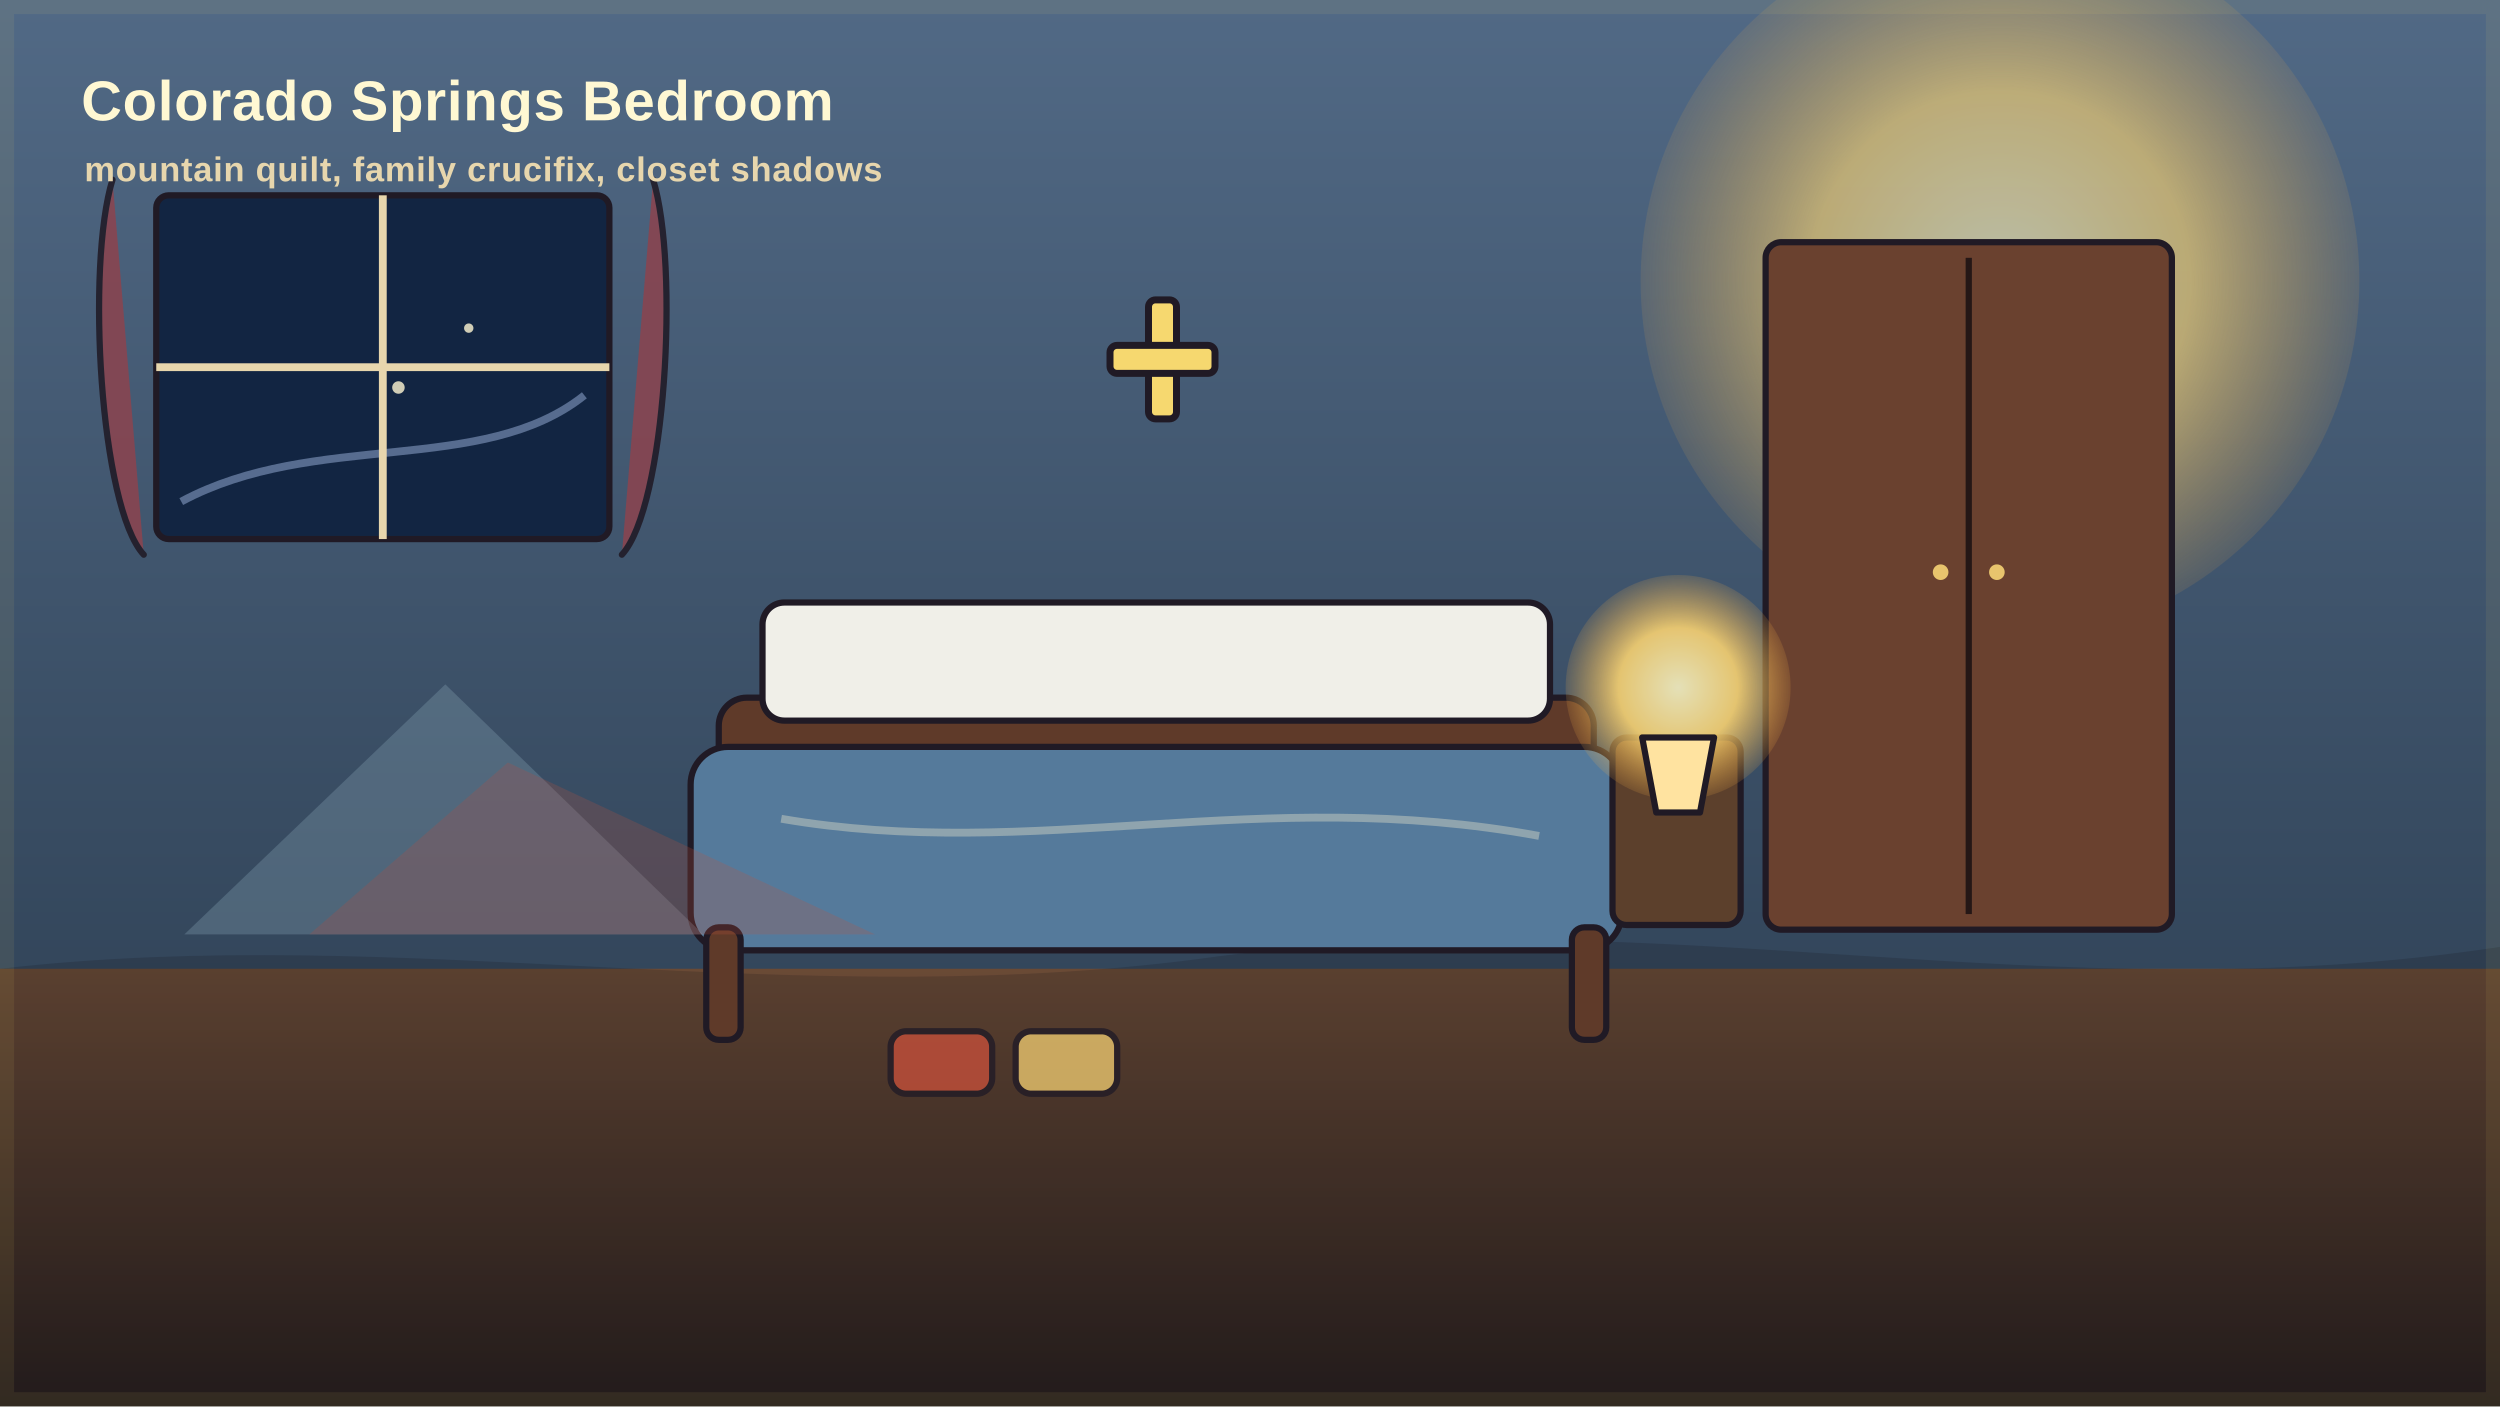
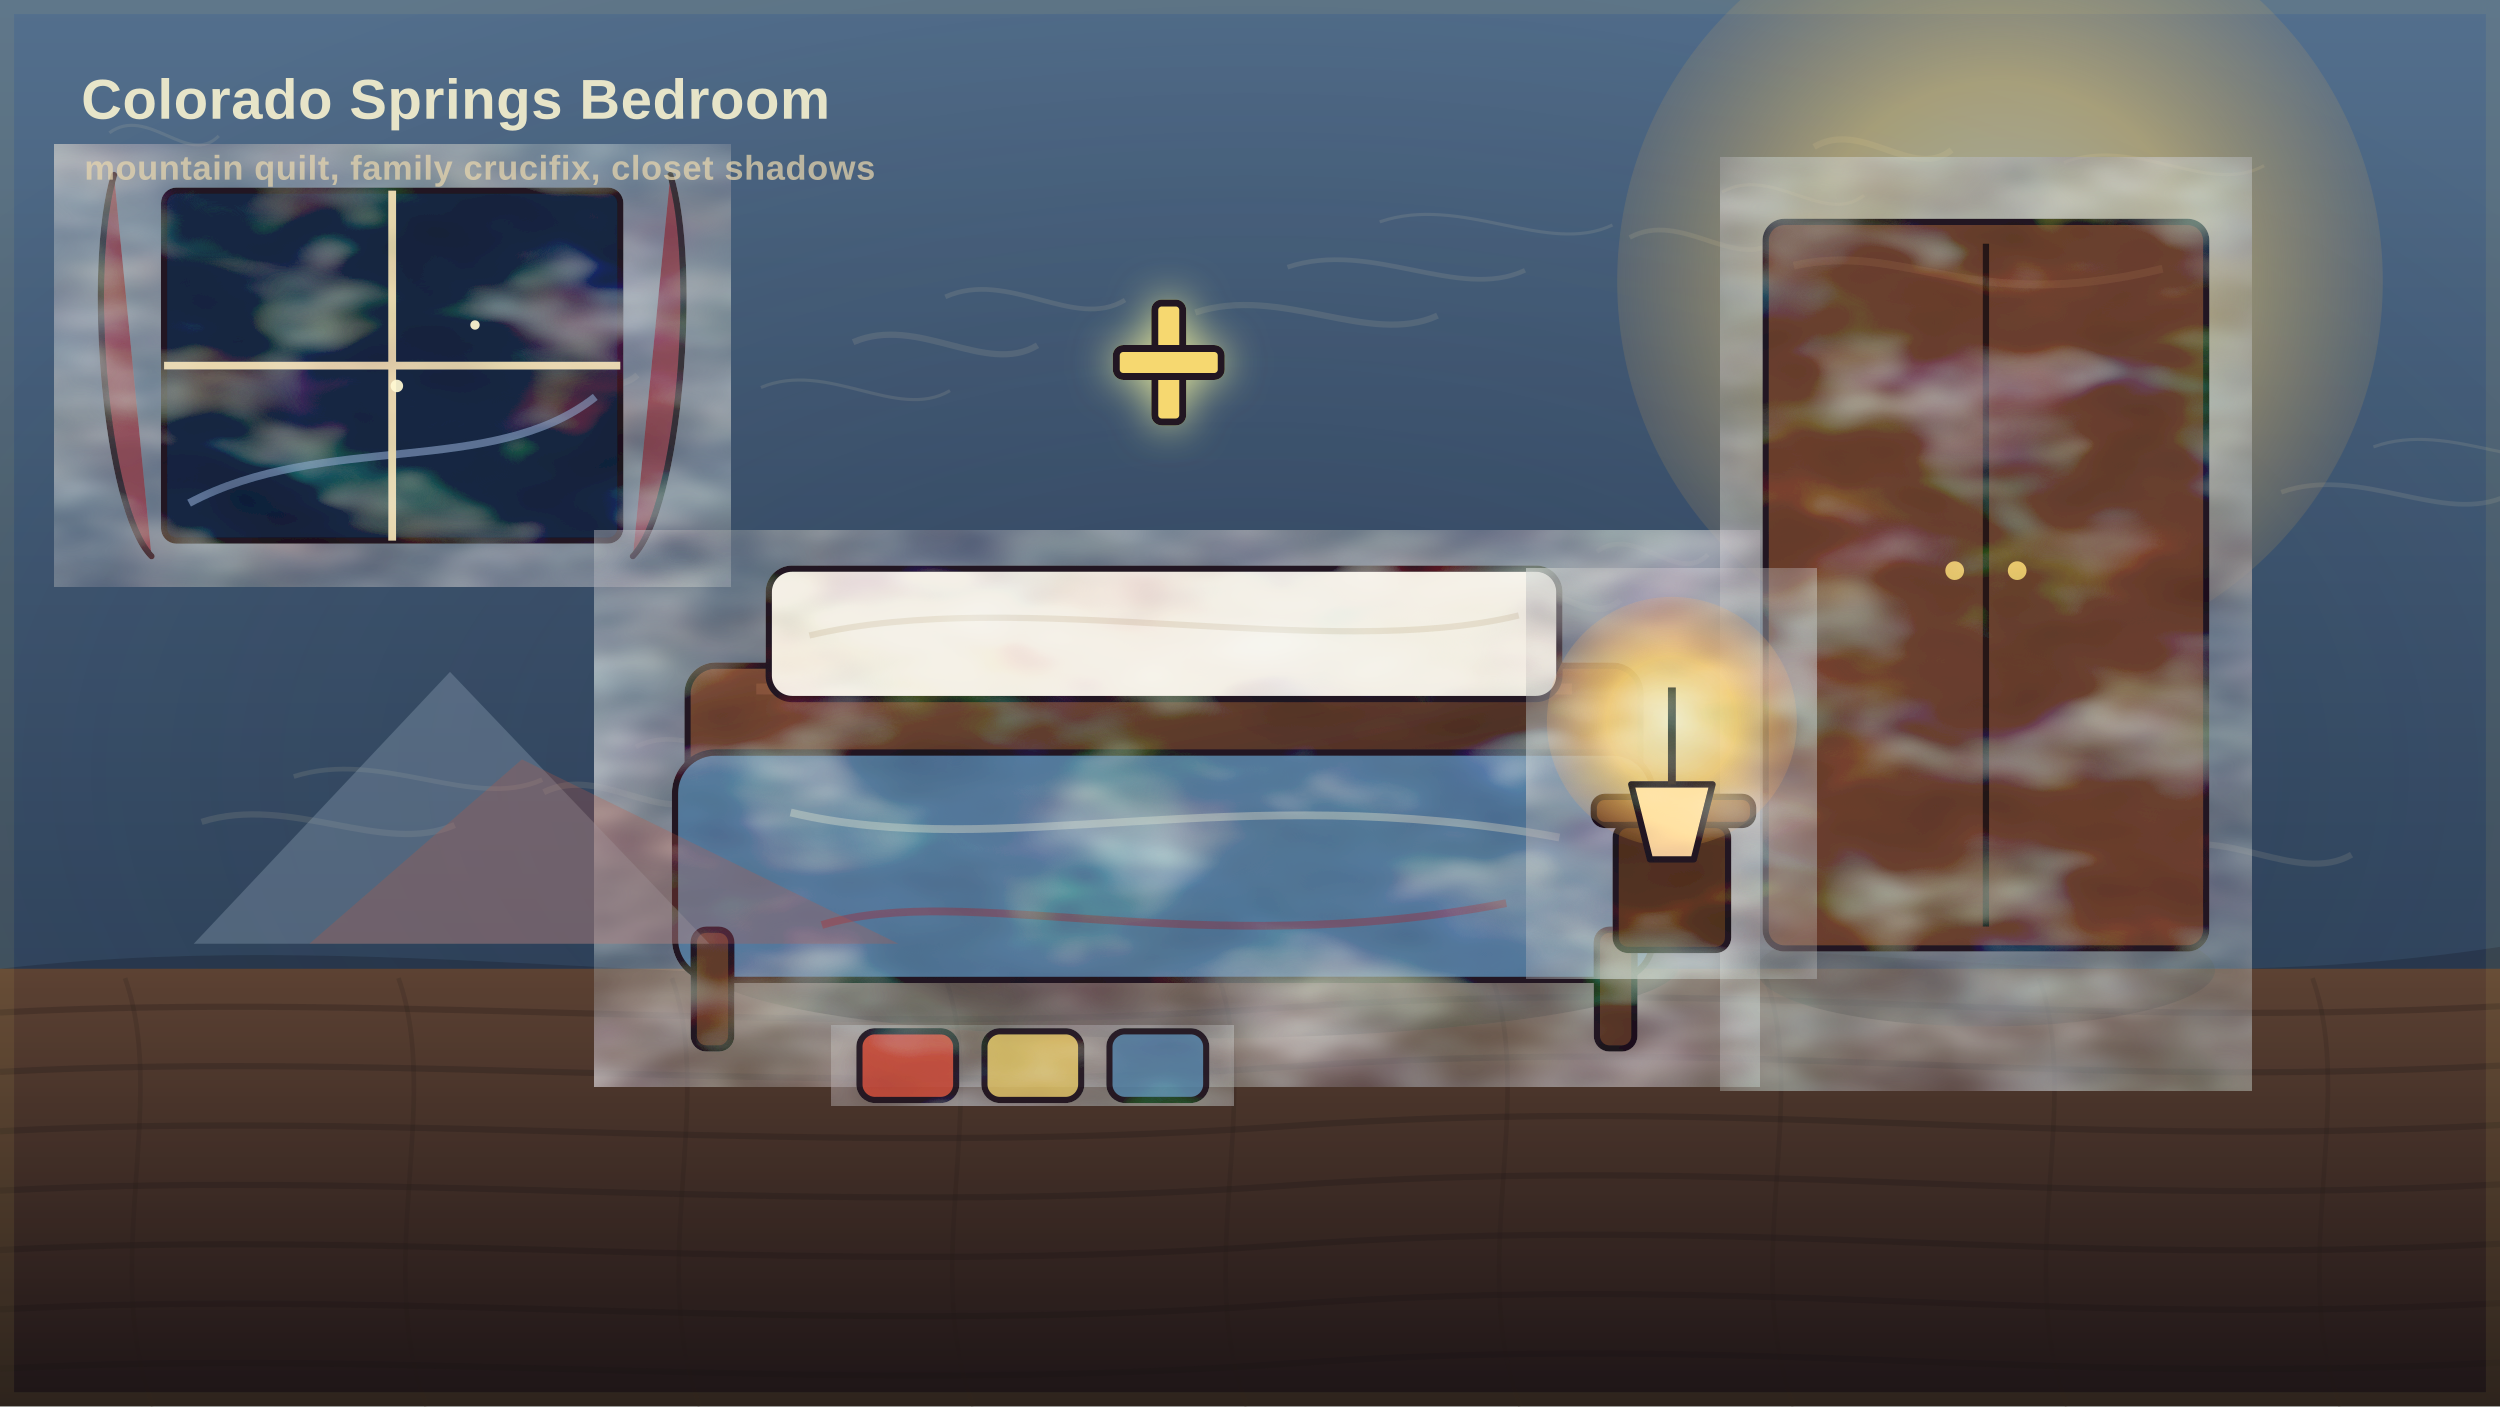
<svg xmlns="http://www.w3.org/2000/svg" width="1600" height="900" viewBox="0 0 1600 900">
  <style>
-   .ink{stroke:#201a25;stroke-width:4;stroke-linecap:round;stroke-linejoin:round}
-   .soft{filter:url(#soft)}
-   .label{font-family:Arial,Helvetica,sans-serif;font-weight:800;letter-spacing:.5px}
+   .ink{stroke:#201823;stroke-width:4;stroke-linecap:round;stroke-linejoin:round}
+   .thin{stroke:#2c2330;stroke-width:2;stroke-linecap:round;stroke-linejoin:round}
+   .paint{filter:url(#paint)}
+   .glow{filter:url(#goldGlow)}
+   .label{font-family:Arial,Helvetica,sans-serif;font-weight:800;letter-spacing:.4px}
</style>
  <defs>
-     <filter id="soft">
-       <feGaussianBlur stdDeviation="7" />
+     <filter id="paint" x="-8%" y="-8%" width="116%" height="116%">
+       <feTurbulence type="fractalNoise" baseFrequency=".009 .018" numOctaves="3" seed="17" result="noise" />
+       <feColorMatrix in="noise" type="saturate" values=".18" result="softNoise" />
+       <feBlend in="SourceGraphic" in2="softNoise" mode="overlay" />
    </filter>
-     <linearGradient id="wall" x1="0" y1="0" x2="0" y2="1">
-       <stop stop-color="#3f4d6d" />
-       <stop offset="1" stop-color="#172033" />
-     </linearGradient>
-     <linearGradient id="floor" x1="0" y1="0" x2="0" y2="1">
-       <stop stop-color="#5b4435" />
-       <stop offset="1" stop-color="#2c211d" />
-     </linearGradient>
-     <radialGradient id="lamp" cx=".5" cy=".5" r=".55">
-       <stop stop-color="#fff7c4" />
-       <stop offset=".48" stop-color="#ffd772" />
-       <stop offset="1" stop-color="#f4a73c" stop-opacity="0" />
+     <filter id="goldGlow" x="-120%" y="-120%" width="340%" height="340%">
+       <feGaussianBlur stdDeviation="12" result="blur" />
+       <feColorMatrix in="blur" type="matrix" values="1 0 0 0 .95  0 1 0 0 .72  0 0 1 0 .25  0 0 0 .82 0" result="gold" />
+       <feMerge>
+         <feMergeNode in="gold" />
+         <feMergeNode in="SourceGraphic" />
+       </feMerge>
+     </filter>
+     <radialGradient id="lamp" cx=".5" cy=".5" r=".58">
+       <stop stop-color="#fff8c8" />
+       <stop offset=".45" stop-color="#ffd56f" />
+       <stop offset="1" stop-color="#f0a948" stop-opacity="0" />
    </radialGradient>
-     <linearGradient id="shadow" x1="0" y1="0" x2="1" y2="1">
-       <stop stop-color="#04070d" />
-       <stop offset="1" stop-color="#1f102b" />
+     <radialGradient id="nightPool" cx=".5" cy=".55" r=".65">
+       <stop stop-color="#1b2441" stop-opacity=".65" />
+       <stop offset="1" stop-color="#070a12" stop-opacity="0" />
+     </radialGradient>
+     <linearGradient id="woodDark" x1="0" y1="0" x2="1" y2="1">
+       <stop stop-color="#7c4d36" />
+       <stop offset="1" stop-color="#38221d" />
    </linearGradient>
    <linearGradient id="sceneWall" x1="0" y1="0" x2="0" y2="1">
-       <stop stop-color="#516985" />
-       <stop offset="1" stop-color="#263749" />
+       <stop stop-color="#536f8d" />
+       <stop offset="1" stop-color="#24364d" />
    </linearGradient>
    <linearGradient id="sceneFloor" x1="0" y1="0" x2="0" y2="1">
-       <stop stop-color="#6a4a35" />
-       <stop offset="1" stop-color="#261d1c" />
+       <stop stop-color="#71513c" />
+       <stop offset="1" stop-color="#211818" />
    </linearGradient>
  </defs>
  <rect width="1600" height="900" fill="url(#sceneWall)" />
+   <rect width="1600" height="900" fill="url(#nightPool)" opacity=".42" />
+   <path d="M70 85 C94.5 67, 120.4 107, 140 87" stroke="#f4e2ba" stroke-width="2" opacity=".11" fill="none" />
+   <path d="M209 296 C239.45 278, 271.64 318, 296 298" stroke="#f4e2ba" stroke-width="3" opacity=".11" fill="none" />
+   <path d="M348 507 C384.4 489, 422.88 529, 452 509" stroke="#f4e2ba" stroke-width="4" opacity=".11" fill="none" />
+   <path d="M487 248 C529.35 230, 574.12 270, 608 250" stroke="#f4e2ba" stroke-width="2" opacity=".11" fill="none" />
+   <path d="M626 459 C674.3 441, 725.36 481, 764 461" stroke="#f4e2ba" stroke-width="3" opacity=".11" fill="none" />
+   <path d="M765 200 C819.25 182, 876.6 222, 920 202" stroke="#f4e2ba" stroke-width="4" opacity=".11" fill="none" />
+   <path d="M904 411 C930.95 393, 959.44 433, 981 413" stroke="#f4e2ba" stroke-width="2" opacity=".11" fill="none" />
+   <path d="M1043 152 C1075.9 134, 1110.68 174, 1137 154" stroke="#f4e2ba" stroke-width="3" opacity=".11" fill="none" />
+   <path d="M1182 363 C1220.85 345, 1261.92 385, 1293 365" stroke="#f4e2ba" stroke-width="4" opacity=".11" fill="none" />
+   <path d="M1321 104 C1365.8 86, 1413.16 126, 1449 106" stroke="#f4e2ba" stroke-width="2" opacity=".11" fill="none" />
+   <path d="M1460 315 C1510.75 297, 1564.4 337, 1605 317" stroke="#f4e2ba" stroke-width="3" opacity=".11" fill="none" />
+   <path d="M129 526 C185.7 508, 245.64 548, 291 528" stroke="#f4e2ba" stroke-width="4" opacity=".11" fill="none" />
+   <path d="M268 267 C297.4 249, 328.48 289, 352 269" stroke="#f4e2ba" stroke-width="2" opacity=".11" fill="none" />
+   <path d="M407 478 C442.35 460, 479.72 500, 508 480" stroke="#f4e2ba" stroke-width="3" opacity=".11" fill="none" />
+   <path d="M546 219 C587.3 201, 630.96 241, 664 221" stroke="#f4e2ba" stroke-width="4" opacity=".11" fill="none" />
+   <path d="M685 430 C732.25 412, 782.2 452, 820 432" stroke="#f4e2ba" stroke-width="2" opacity=".11" fill="none" />
+   <path d="M824 171 C877.2 153, 933.44 193, 976 173" stroke="#f4e2ba" stroke-width="3" opacity=".11" fill="none" />
+   <path d="M963 382 C988.9 364, 1016.28 404, 1037 384" stroke="#f4e2ba" stroke-width="4" opacity=".11" fill="none" />
+   <path d="M1102 123 C1133.85 105, 1167.52 145, 1193 125" stroke="#f4e2ba" stroke-width="2" opacity=".11" fill="none" />
+   <path d="M1241 334 C1278.8 316, 1318.76 356, 1349 336" stroke="#f4e2ba" stroke-width="3" opacity=".11" fill="none" />
+   <path d="M1380 545 C1423.75 527, 1470 567, 1505 547" stroke="#f4e2ba" stroke-width="4" opacity=".11" fill="none" />
+   <path d="M1519 286 C1568.7 268, 1621.24 308, 1661 288" stroke="#f4e2ba" stroke-width="2" opacity=".11" fill="none" />
+   <path d="M188 497 C243.65 479, 302.48 519, 347 499" stroke="#f4e2ba" stroke-width="3" opacity=".11" fill="none" />
+   <path d="M327 238 C355.35 220, 385.32 260, 408 240" stroke="#f4e2ba" stroke-width="4" opacity=".11" fill="none" />
+   <path d="M466 449 C500.3 431, 536.56 471, 564 451" stroke="#f4e2ba" stroke-width="2" opacity=".11" fill="none" />
+   <path d="M605 190 C645.25 172, 687.8 212, 720 192" stroke="#f4e2ba" stroke-width="3" opacity=".11" fill="none" />
+   <path d="M744 401 C790.2 383, 839.04 423, 876 403" stroke="#f4e2ba" stroke-width="4" opacity=".11" fill="none" />
+   <path d="M883 142 C935.15 124, 990.28 164, 1032 144" stroke="#f4e2ba" stroke-width="2" opacity=".11" fill="none" />
+   <path d="M1022 353 C1046.85 335, 1073.12 375, 1093 355" stroke="#f4e2ba" stroke-width="3" opacity=".11" fill="none" />
+   <path d="M1161 94 C1191.8 76, 1224.36 116, 1249 96" stroke="#f4e2ba" stroke-width="4" opacity=".11" fill="none" />
  <rect y="620" width="1600" height="280" fill="url(#sceneFloor)" />
-   <path d="M0 620 C260 590 510 650 780 612 C1070 575 1310 650 1600 606 L1600 900 L0 900Z" fill="#110f17" opacity=".18" />
-   <circle cx="1280" cy="180" r="230" fill="url(#lamp)" opacity=".62" />
-   <g>
-     <rect x="100" y="125" width="290" height="220" rx="8" fill="#122542" class="ink" />
-     <path d="M116 321 C201.5 275, 308.8 305, 374 253" stroke="#8fa6ce" stroke-width="5" fill="none" opacity=".55" />
-     <line x1="245" y1="125" x2="245" y2="345" stroke="#e7d6ad" stroke-width="5" />
-     <line x1="100" y1="235" x2="390" y2="235" stroke="#e7d6ad" stroke-width="5" />
-     <path d="M72 115 C55 170, 64 325, 92 355" fill="#89444f" opacity=".88" class="ink" />
-     <path d="M418 115 C435 170, 426 325, 398 355" fill="#89444f" opacity=".88" class="ink" />
+   <path d="M0 648 C260 634, 520 666, 820 645 S1300 660, 1600 644" stroke="#1b1414" stroke-opacity=".22" stroke-width="4" fill="none" />
+   <path d="M0 686 C260 672, 520 704, 820 683 S1300 698, 1600 682" stroke="#1b1414" stroke-opacity=".22" stroke-width="4" fill="none" />
+   <path d="M0 724 C260 710, 520 742, 820 721 S1300 736, 1600 720" stroke="#1b1414" stroke-opacity=".22" stroke-width="4" fill="none" />
+   <path d="M0 762 C260 748, 520 780, 820 759 S1300 774, 1600 758" stroke="#1b1414" stroke-opacity=".22" stroke-width="4" fill="none" />
+   <path d="M0 800 C260 786, 520 818, 820 797 S1300 812, 1600 796" stroke="#1b1414" stroke-opacity=".22" stroke-width="4" fill="none" />
+   <path d="M0 838 C260 824, 520 856, 820 835 S1300 850, 1600 834" stroke="#1b1414" stroke-opacity=".22" stroke-width="4" fill="none" />
+   <path d="M0 876 C260 862, 520 894, 820 873 S1300 888, 1600 872" stroke="#1b1414" stroke-opacity=".22" stroke-width="4" fill="none" />
+   <path d="M80 626 C108 704, 64 812, 98 900" stroke="#271c1b" stroke-opacity=".18" stroke-width="3" fill="none" />
+   <path d="M255 626 C283 704, 239 812, 273 900" stroke="#271c1b" stroke-opacity=".18" stroke-width="3" fill="none" />
+   <path d="M430 626 C458 704, 414 812, 448 900" stroke="#271c1b" stroke-opacity=".18" stroke-width="3" fill="none" />
+   <path d="M605 626 C633 704, 589 812, 623 900" stroke="#271c1b" stroke-opacity=".18" stroke-width="3" fill="none" />
+   <path d="M780 626 C808 704, 764 812, 798 900" stroke="#271c1b" stroke-opacity=".18" stroke-width="3" fill="none" />
+   <path d="M955 626 C983 704, 939 812, 973 900" stroke="#271c1b" stroke-opacity=".18" stroke-width="3" fill="none" />
+   <path d="M1130 626 C1158 704, 1114 812, 1148 900" stroke="#271c1b" stroke-opacity=".18" stroke-width="3" fill="none" />
+   <path d="M1305 626 C1333 704, 1289 812, 1323 900" stroke="#271c1b" stroke-opacity=".18" stroke-width="3" fill="none" />
+   <path d="M1480 626 C1508 704, 1464 812, 1498 900" stroke="#271c1b" stroke-opacity=".18" stroke-width="3" fill="none" />
+   <path d="M0 620 C260 590 510 650 780 612 C1070 575 1310 650 1600 606 L1600 900 L0 900Z" fill="#08070d" opacity=".2" />
+   <circle cx="1280" cy="180" r="245" fill="url(#lamp)" opacity=".5" />
+   <g class="paint">
+     <rect x="105" y="122" width="292" height="224" rx="8" fill="#122542" class="ink" />
+     <path d="M121 322 C207.2 276, 315.24 306, 381 254" stroke="#9cb3d8" stroke-width="5" fill="none" opacity=".55" />
+     <line x1="251" y1="122" x2="251" y2="346" stroke="#e7d6ad" stroke-width="5" />
+     <line x1="105" y1="234" x2="397" y2="234" stroke="#e7d6ad" stroke-width="5" />
+     <path d="M73 112 C55 170, 67 326, 97 356" fill="#8e4050" opacity=".9" class="ink" />
+     <path d="M429 112 C447 170, 435 326, 405 356" fill="#8e4050" opacity=".9" class="ink" />
  </g>
-   <g>
-     <rect x="1130" y="155" width="260" height="440" rx="10" fill="#6a412f" class="ink" />
-     <line x1="1260" y1="165" x2="1260" y2="585" stroke="#251716" stroke-width="4" />
-     <circle cx="1242" cy="366.2" r="5" fill="#e8c46d" />
-     <circle cx="1278" cy="366.2" r="5" fill="#e8c46d" />
+   <g class="paint">
+     <ellipse cx="1271" cy="621" rx="146.64" ry="36" fill="#07080e" opacity=".28" />
+     <rect x="1130" y="142" width="282" height="465" rx="12" fill="#6b402e" class="ink" />
+     <path d="M1148 170 C1220 154, 1260 202, 1384 172" stroke="#906247" stroke-width="5" opacity=".34" fill="none" />
+     <line x1="1271" y1="156" x2="1271" y2="593" stroke="#251716" stroke-width="4" />
+     <circle cx="1251" cy="365.2" r="6" fill="#e8c46d" />
+     <circle cx="1291" cy="365.2" r="6" fill="#e8c46d" />
  </g>
-   <g>
-     <rect x="460" y="446.5" width="560" height="100.8" rx="18" fill="#5f3a29" class="ink" />
-     <rect x="488" y="385.6" width="504" height="75.6" rx="14" fill="#f0efe8" class="ink" />
-     <rect x="442" y="478" width="596" height="130.2" rx="24" fill="#557a9b" class="ink" />
-     <path d="M500 524 C661.6 552, 807.2 502, 985 535" fill="none" stroke="#fff8d3" stroke-opacity=".34" stroke-width="5" />
-     <rect x="452" y="593.5" width="22" height="72" rx="8" fill="#5f3a29" class="ink" />
-     <rect x="1006" y="593.5" width="22" height="72" rx="8" fill="#5f3a29" class="ink" />
+   <g class="paint">
+     <ellipse cx="762.34" cy="618.58" rx="312.12" ry="46" fill="#07080e" opacity=".32" />
+     <rect x="440" y="425.98" width="610" height="124.12" rx="18" fill="url(#woodDark)" class="ink" />
+     <path d="M484 440.96 H1006" stroke="#a36a47" stroke-width="7" opacity=".45" />
+     <rect x="492" y="363.92" width="506" height="83.46" rx="15" fill="#f3efe5" class="ink" />
+     <path d="M518 406.72 C652.52 374.62, 849.04 423.84, 972 393.88" stroke="#d7cbb6" stroke-width="4" opacity=".5" fill="none" />
+     <rect x="432" y="481.62" width="626" height="145.52" rx="26" fill="#557a9b" class="ink" />
+     <path d="M506 520 C640.96 552, 791.24 498, 998 536" fill="none" stroke="#fff8d3" stroke-opacity=".34" stroke-width="5" />
+     <path d="M526 592 C617.84 564, 768.12 616, 964 578" stroke="#8e4050" stroke-width="5" opacity=".55" fill="none" />
+     <rect x="444" y="595.04" width="24" height="76" rx="8" fill="#5f3a29" class="ink" />
+     <rect x="1022" y="595.04" width="24" height="76" rx="8" fill="#5f3a29" class="ink" />
  </g>
-   <g transform="translate(744 230) scale(1.12)">
+   <g transform="translate(748 232) scale(1.12)" class="glow">
    <rect x="-8" y="-34" width="16" height="68" rx="4" fill="#f6d86f" class="ink" />
    <rect x="-30" y="-8" width="60" height="16" rx="4" fill="#f6d86f" class="ink" />
  </g>
-   <rect x="1032" y="472" width="82" height="120" rx="9" fill="#5c402c" class="ink" />
-   <circle cx="1074" cy="440" r="72" fill="url(#lamp)" opacity=".86" />
-   <path d="M1051 472 L1097 472 L1088 520 L1060 520Z" fill="#ffe3a0" class="ink" />
-   <g opacity=".8">
-     <path d="M118 598 L285 438 L450 598Z" fill="#89a7b8" opacity=".38" />
-     <path d="M198 598 L325 488 L560 598Z" fill="#c34f39" opacity=".28" />
-     <circle cx="255" cy="248" r="4" fill="#fff8d3" />
-     <circle cx="300" cy="210" r="3" fill="#fff8d3" />
-     <rect x="570" y="660" width="65" height="40" rx="10" fill="#c34f39" class="ink" />
-     <rect x="650" y="660" width="65" height="40" rx="10" fill="#e8c46d" class="ink" />
+   <g class="paint">
+     <rect x="1020" y="510" width="102" height="18" rx="7" fill="#6a422e" class="ink" />
+     <rect x="1034" y="528" width="72" height="80" rx="8" fill="#543420" class="ink" />
+     <circle cx="1070" cy="462" r="80" fill="url(#lamp)" opacity=".82" />
+     <path d="M1044 502 L1096 502 L1084 550 L1056 550Z" fill="#ffe1a0" class="ink" />
+     <line x1="1070" y1="502" x2="1070" y2="440" stroke="#3b2b21" stroke-width="5" />
  </g>
-   <text x="52" y="77" class="label" font-size="36" fill="#fff8d3">Colorado Springs Bedroom</text>
-   <text x="54" y="116" class="label" font-size="22" fill="#e7d6ad">mountain quilt, family crucifix, closet shadows</text>
+   <g opacity=".92">
+     <path d="M124 604 L288 430 L454 604Z" fill="#9ab0c0" opacity=".34" />
+     <path d="M198 604 L334 486 L575 604Z" fill="#c5573d" opacity=".28" />
+     <circle cx="254" cy="247" r="4" fill="#fff8d3" />
+     <circle cx="304" cy="208" r="3" fill="#fff8d3" />
+     <g class="paint">
+       <rect x="550" y="660" width="62" height="44" rx="10" fill="#c94f3e" class="ink" />
+       <rect x="630" y="660" width="62" height="44" rx="10" fill="#d9bd67" class="ink" />
+       <rect x="710" y="660" width="62" height="44" rx="10" fill="#5a84a7" class="ink" />
+     </g>
+   </g>
+   <text x="52" y="76" class="label" font-size="36" fill="#fff8d3" opacity=".86">Colorado Springs Bedroom</text>
+   <text x="54" y="115" class="label" font-size="22" fill="#e7d6ad" opacity=".72">mountain quilt, family crucifix, closet shadows</text>
  <rect x="0" y="0" width="1600" height="900" fill="none" stroke="#f6d86f" stroke-opacity=".08" stroke-width="18" />
</svg>
